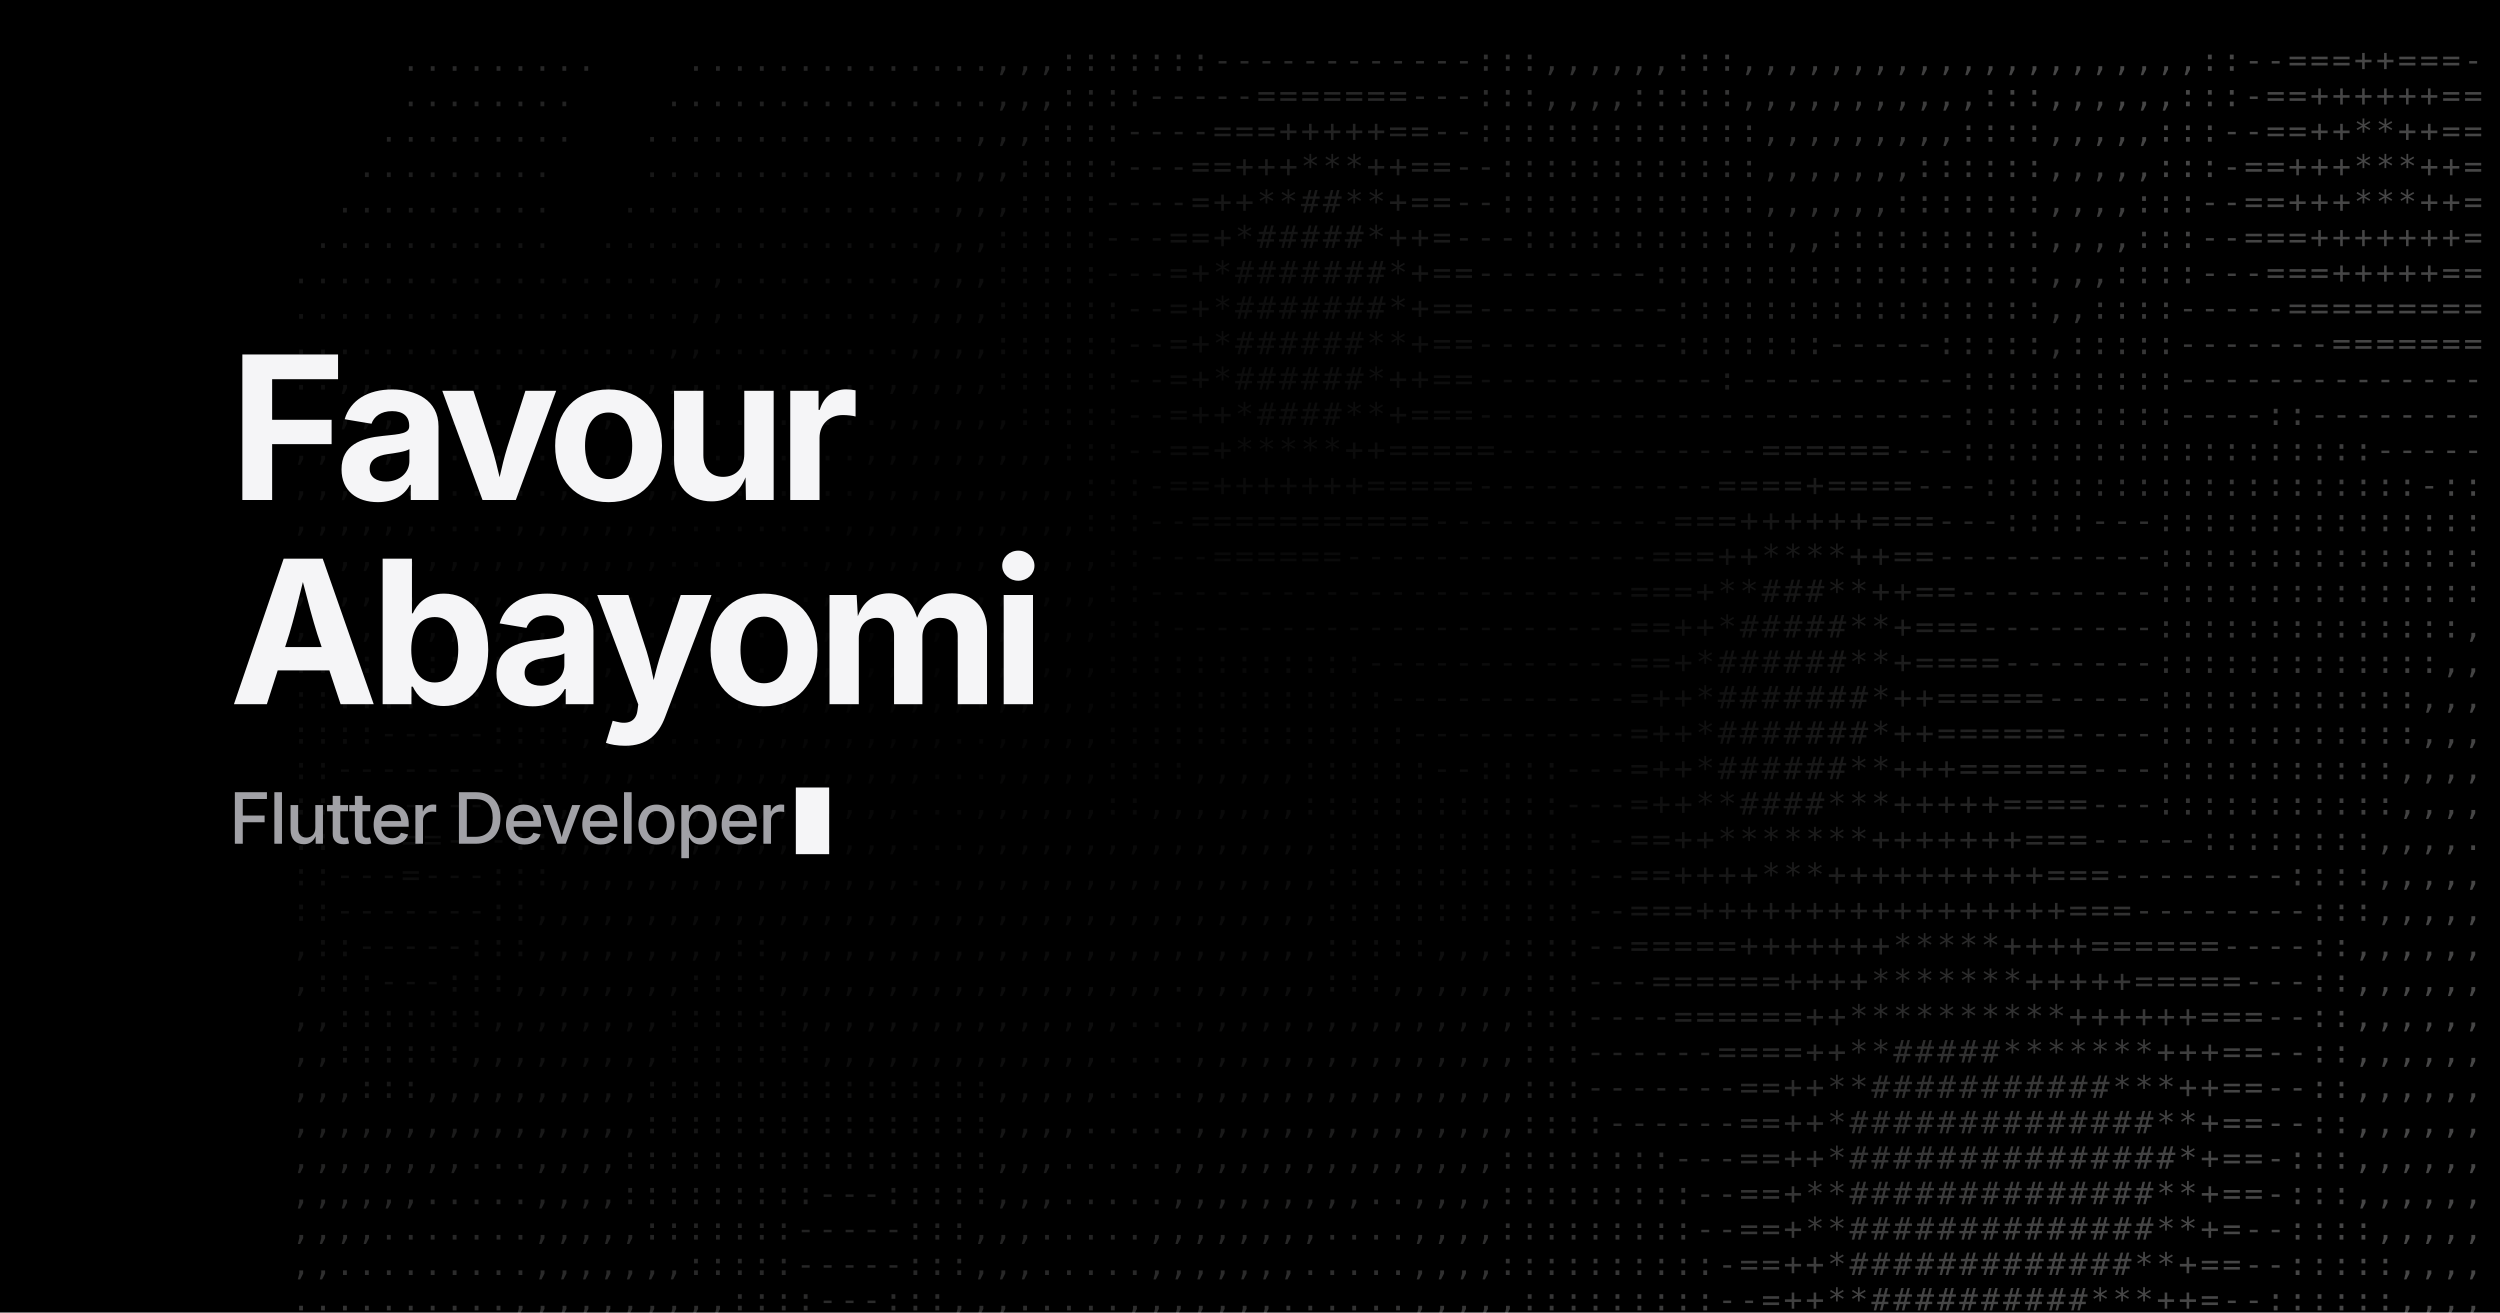
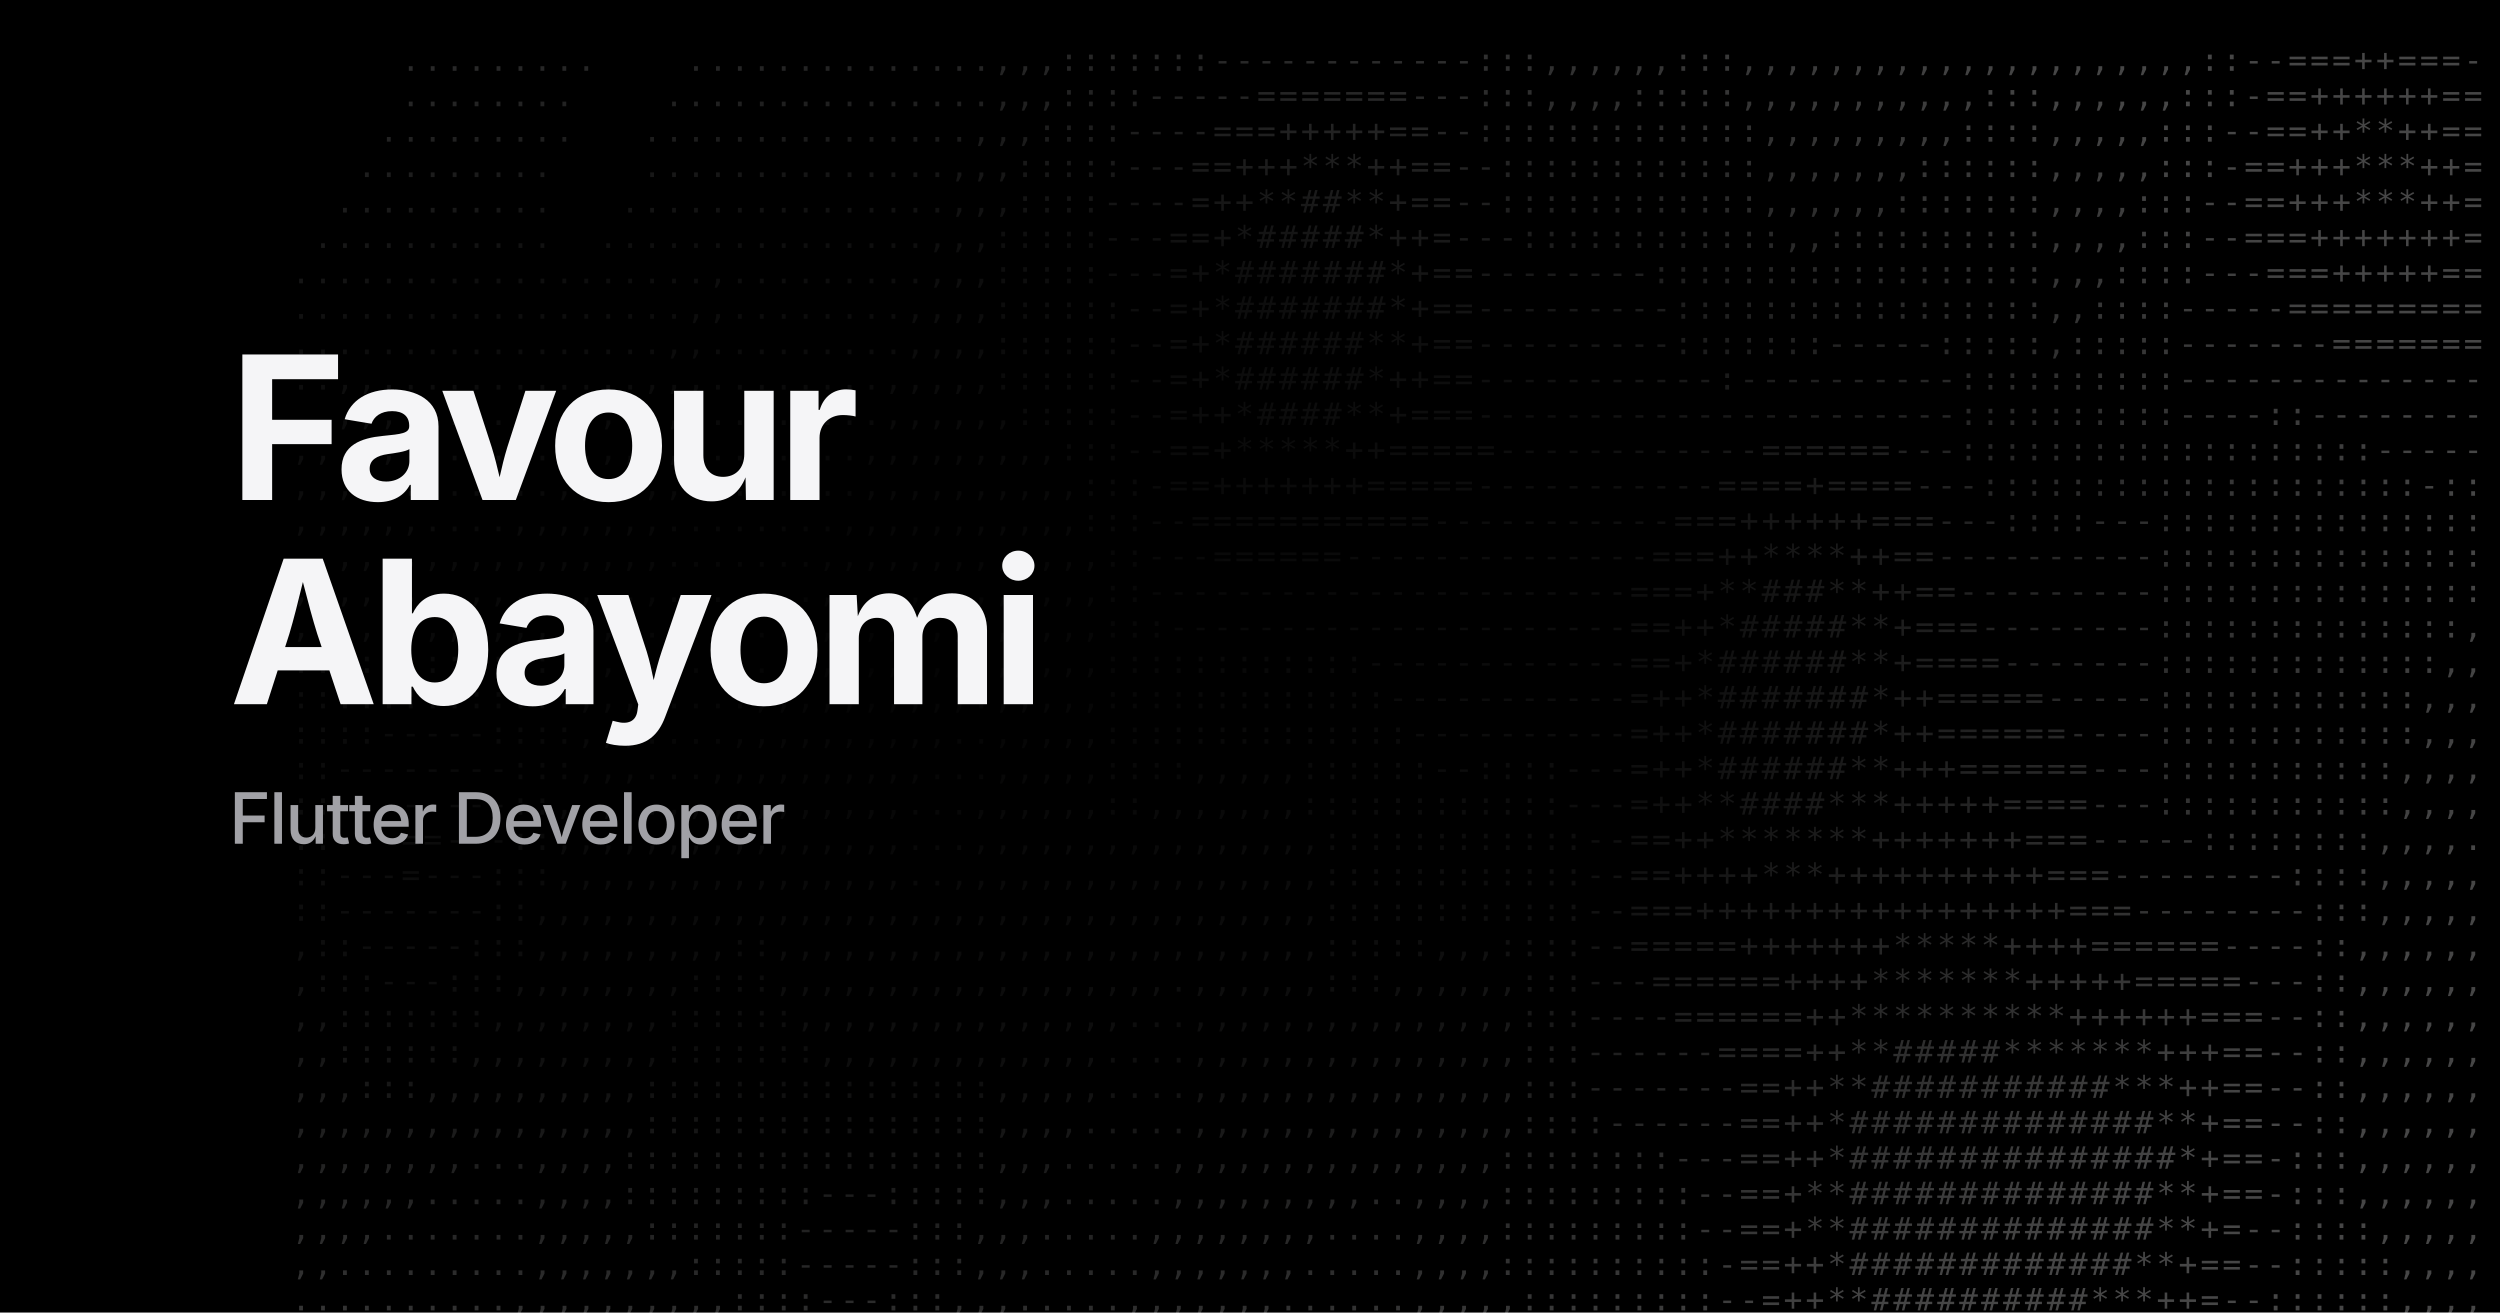
<svg xmlns="http://www.w3.org/2000/svg" width="1200" height="630" viewBox="0 0 1200 630">
  <defs>
    <radialGradient id="veil" cx="35%" cy="50%" r="65%">
      <stop offset="0%" stop-color="#000000" stop-opacity="0.96" />
      <stop offset="50%" stop-color="#000000" stop-opacity="0.82" />
      <stop offset="100%" stop-color="#000000" stop-opacity="0.10" />
    </radialGradient>
  </defs>
  <rect width="1200" height="630" fill="#000000" />
  <g opacity="0.32" transform="translate(140, 20)">
    <text font-family="DejaVu Sans Mono, SF Mono, Menlo, monospace" font-size="15" fill="#f5f5f7" xml:space="preserve" letter-spacing="1.5">
      <tspan x="0" y="14">     .........    ..............,,,:::::::------------:::,,,,,,:::,,,,,,,,,,,,,,,,,,,,,::--===++===-</tspan>
      <tspan x="0" y="31">     ........    ...............,,,::::-----=======---:::,,,,:::::,,,,,,,,,,,:::,,,,,,:::-==++++++==</tspan>
      <tspan x="0" y="48">    .........   ...............,,,::::----===+++++==--:::::::::::::,,,,,,,,,::::,,,,,:::--==++**++==</tspan>
      <tspan x="0" y="65">   .........    ..............,,,:::::---==+++***++==--::::::::::::,,,,,,,::::::,,,,,:::-==+++***++=</tspan>
      <tspan x="0" y="82">  ..........   ...............,,,::::----=++**##**+==--::::::::::::,,,,,,:::::::,,,,:::--==+++***++=</tspan>
      <tspan x="0" y="99"> ...........  ...............,,,:::::---==+*#####*++=---::::::::::::,,::::::::::,,,,:::--===+++++++=</tspan>
      <tspan x="0" y="116">...................,.........,,,:::::---=+*#######*+==--------::::::::::::::::::,,,::::---===+++++==</tspan>
      <tspan x="0" y="133">..................,,........,,,,::::::--=+*#######*+==---------:::::::::::::::::,,::::-----=========</tspan>
      <tspan x="0" y="150">.................,,.........,,,,::::::--=+*######**+==---------:::::::-----:::::,:::::-------=======</tspan>
      <tspan x="0" y="167">..,,,...........,,,........,,,,,::::::--=+*######*++==-----------:----------::::::::::--------------</tspan>
      <tspan x="0" y="184">.,,,,.........,,,,.........,,,,,,:::::--=++*####**+===----------------------::::::::::----::--------</tspan>
      <tspan x="0" y="201">,,,,,........,,,,,........,,,,,,,,,:::--==+*****++=====------------======---:::::::::::::::::::-----</tspan>
      <tspan x="0" y="218">,,,,,.......,,,,,,........,,,,,,,,,,:::-==+++++++=====-----------====+====---::::::::::::::::::::-::</tspan>
      <tspan x="0" y="235">,,,,,,....,,,,,,,........,,,,,,,,,,,:::--===========-----------===++++++===---::::---:::::::::::::::</tspan>
      <tspan x="0" y="252">,,,,,,,,,,,,,,,,,.......,,,,,,,,,,,,,::---======--------------===++****++==----------:::::::::::::::</tspan>
      <tspan x="0" y="269">,,,,,,,,,,,,,,,,,.......,,,,,,,,,,,,,::----------------------===+**###**++==---------:::::::::::::::</tspan>
      <tspan x="0" y="286">,:,,,,,,,,,,,,,,.......,,,,,,,,,,,,,,:::---------------------==++*#####**+===--------::::::::::::::,</tspan>
      <tspan x="0" y="303">::::::::::::,,,,......,,,,,,,,,,,,,,,::::::::::::------------==+*######**+====-------:::::::::::::,,</tspan>
      <tspan x="0" y="320">:::::::::::::,,,.....,,,,,,,,,,.,,,,,:::::::::::::-----------=++*#######*++=====-----::::::::::::,,,</tspan>
      <tspan x="0" y="337">::::-----::::,,,....,,,,,,,,,,..,,,,,::::::::::::::----------=++*#######*++======----::::::::::::,,,</tspan>
      <tspan x="0" y="354">::--------:::,,,...,,,,,,,,,,...,,,,,::::,,,,,::::::--::::---=++*######**+++======---:::::::::::,,,,</tspan>
      <tspan x="0" y="371">::--------::,,,,.,,,,,,,,,,,...,,,,,,::,,,,,,,::::::::::::---=++**####***+++++====---:::::::::::,,,,</tspan>
      <tspan x="0" y="388">::---==---::,,,,,,,,,,,,,,,,...,,,,,,,,,,,,,,,,::::::::::::--==++*******+++++++===-----::::::::,,,,.</tspan>
      <tspan x="0" y="405">::---=---:::,,,,,,,,,,,,,,,,..,,,,,,,,,,,,,,,,,::::::::::::--==++++***++++++++++===--------::::,,,,,</tspan>
      <tspan x="0" y="422">::-------::,,,,,,,,,,,,,,,,,,,,,,,,,,,,,,,,,,,,::::::::::::--===+++++++++++++++++===--------:::,,,,,</tspan>
      <tspan x="0" y="439">,::-----:::,,,,,,,,,::,,,,,,,,,,,,,,,,,,,,,,,,,:::::,,,::::--=====+++++++*****++++======----::,,,,,,</tspan>
      <tspan x="0" y="456">,:::---:::,,,,,,,,::::,,,,,,,,,,,,,,,,,,.,,,,,,:::,,,,,,:::---======++++*******+++++=====---::,,,,,,</tspan>
      <tspan x="0" y="473">,,:::::::,,,,,,,,::::::,,,,,,,,,,,,,,,...,,,,,,,,,,,,,,,:::----======++**********++++++===--::,,,,,,</tspan>
      <tspan x="0" y="490">,,::::::,,,,,,,,,:::::::,,,,,,,,,,,,,....,,,,,,,,,,,,,,,:::------====++**#####*******+++==--::,,,,,,</tspan>
      <tspan x="0" y="507">,,,:::,,,,,,,,,,::::::::::::::::,,,,,....,,,,,,,,,,,,,,,:::-------==++**###########***++==--::,,,,,,</tspan>
      <tspan x="0" y="524">,,,,,,,,,,,,,,,,::::::::::::::::,,,,.....,,,,,,,,,,,,,,,::::------==++*##############**+==--::,,,,,,</tspan>
      <tspan x="0" y="541">,,,,,,,,...,,,,:::::::::::::::::,,,.....,,,,,,,,,,,,,,,::::::::---==++*###############*+==-:::,,,,,,</tspan>
      <tspan x="0" y="558">,,,,,,.....,,,,:::::::::---:::::,,,.....,,,,,,,,,..,,,,:::::::::--==+**##############**+==-:::,,,,,,</tspan>
      <tspan x="0" y="575">,,,,.......,,,,,:::::::-----:::,,,.....,,,,,,,,....,,,,:::::::::--==+**##############**+=--::::,,,,,</tspan>
      <tspan x="0" y="592">,,.........,,,,,,,:::::-----:::,,,.....,,,,,,,.....,,,,::::::::::-==++*#############**+==--:::::,,,,</tspan>
      <tspan x="0" y="609">..........,,,,,,,,,,::::---:::,,,.....,,,,,,,......,,,,,:::::::::--=++**##########***++=--::::::,,,,</tspan>
    </text>
  </g>
  <rect width="1200" height="630" fill="url(#veil)" />
  <g transform="translate(110, 240)">
    <text x="0" y="0" fill="#f5f5f7" font-family="-apple-system, BlinkMacSystemFont, 'SF Pro Display', Inter, Segoe UI, sans-serif" font-size="96" font-weight="700" letter-spacing="-4">Favour</text>
    <text x="0" y="98" fill="#f5f5f7" font-family="-apple-system, BlinkMacSystemFont, 'SF Pro Display', Inter, Segoe UI, sans-serif" font-size="96" font-weight="700" letter-spacing="-4">Abayomi</text>
    <g transform="translate(0, 165)">
      <text x="0" y="0" fill="#a1a1a6" font-family="-apple-system, BlinkMacSystemFont, 'SF Pro Display', Inter, Segoe UI, sans-serif" font-size="34" font-weight="500" letter-spacing="-0.8">Flutter Developer</text>
-       <rect x="272" y="-27" width="16" height="32" fill="#f5f5f7" />
    </g>
  </g>
</svg>
